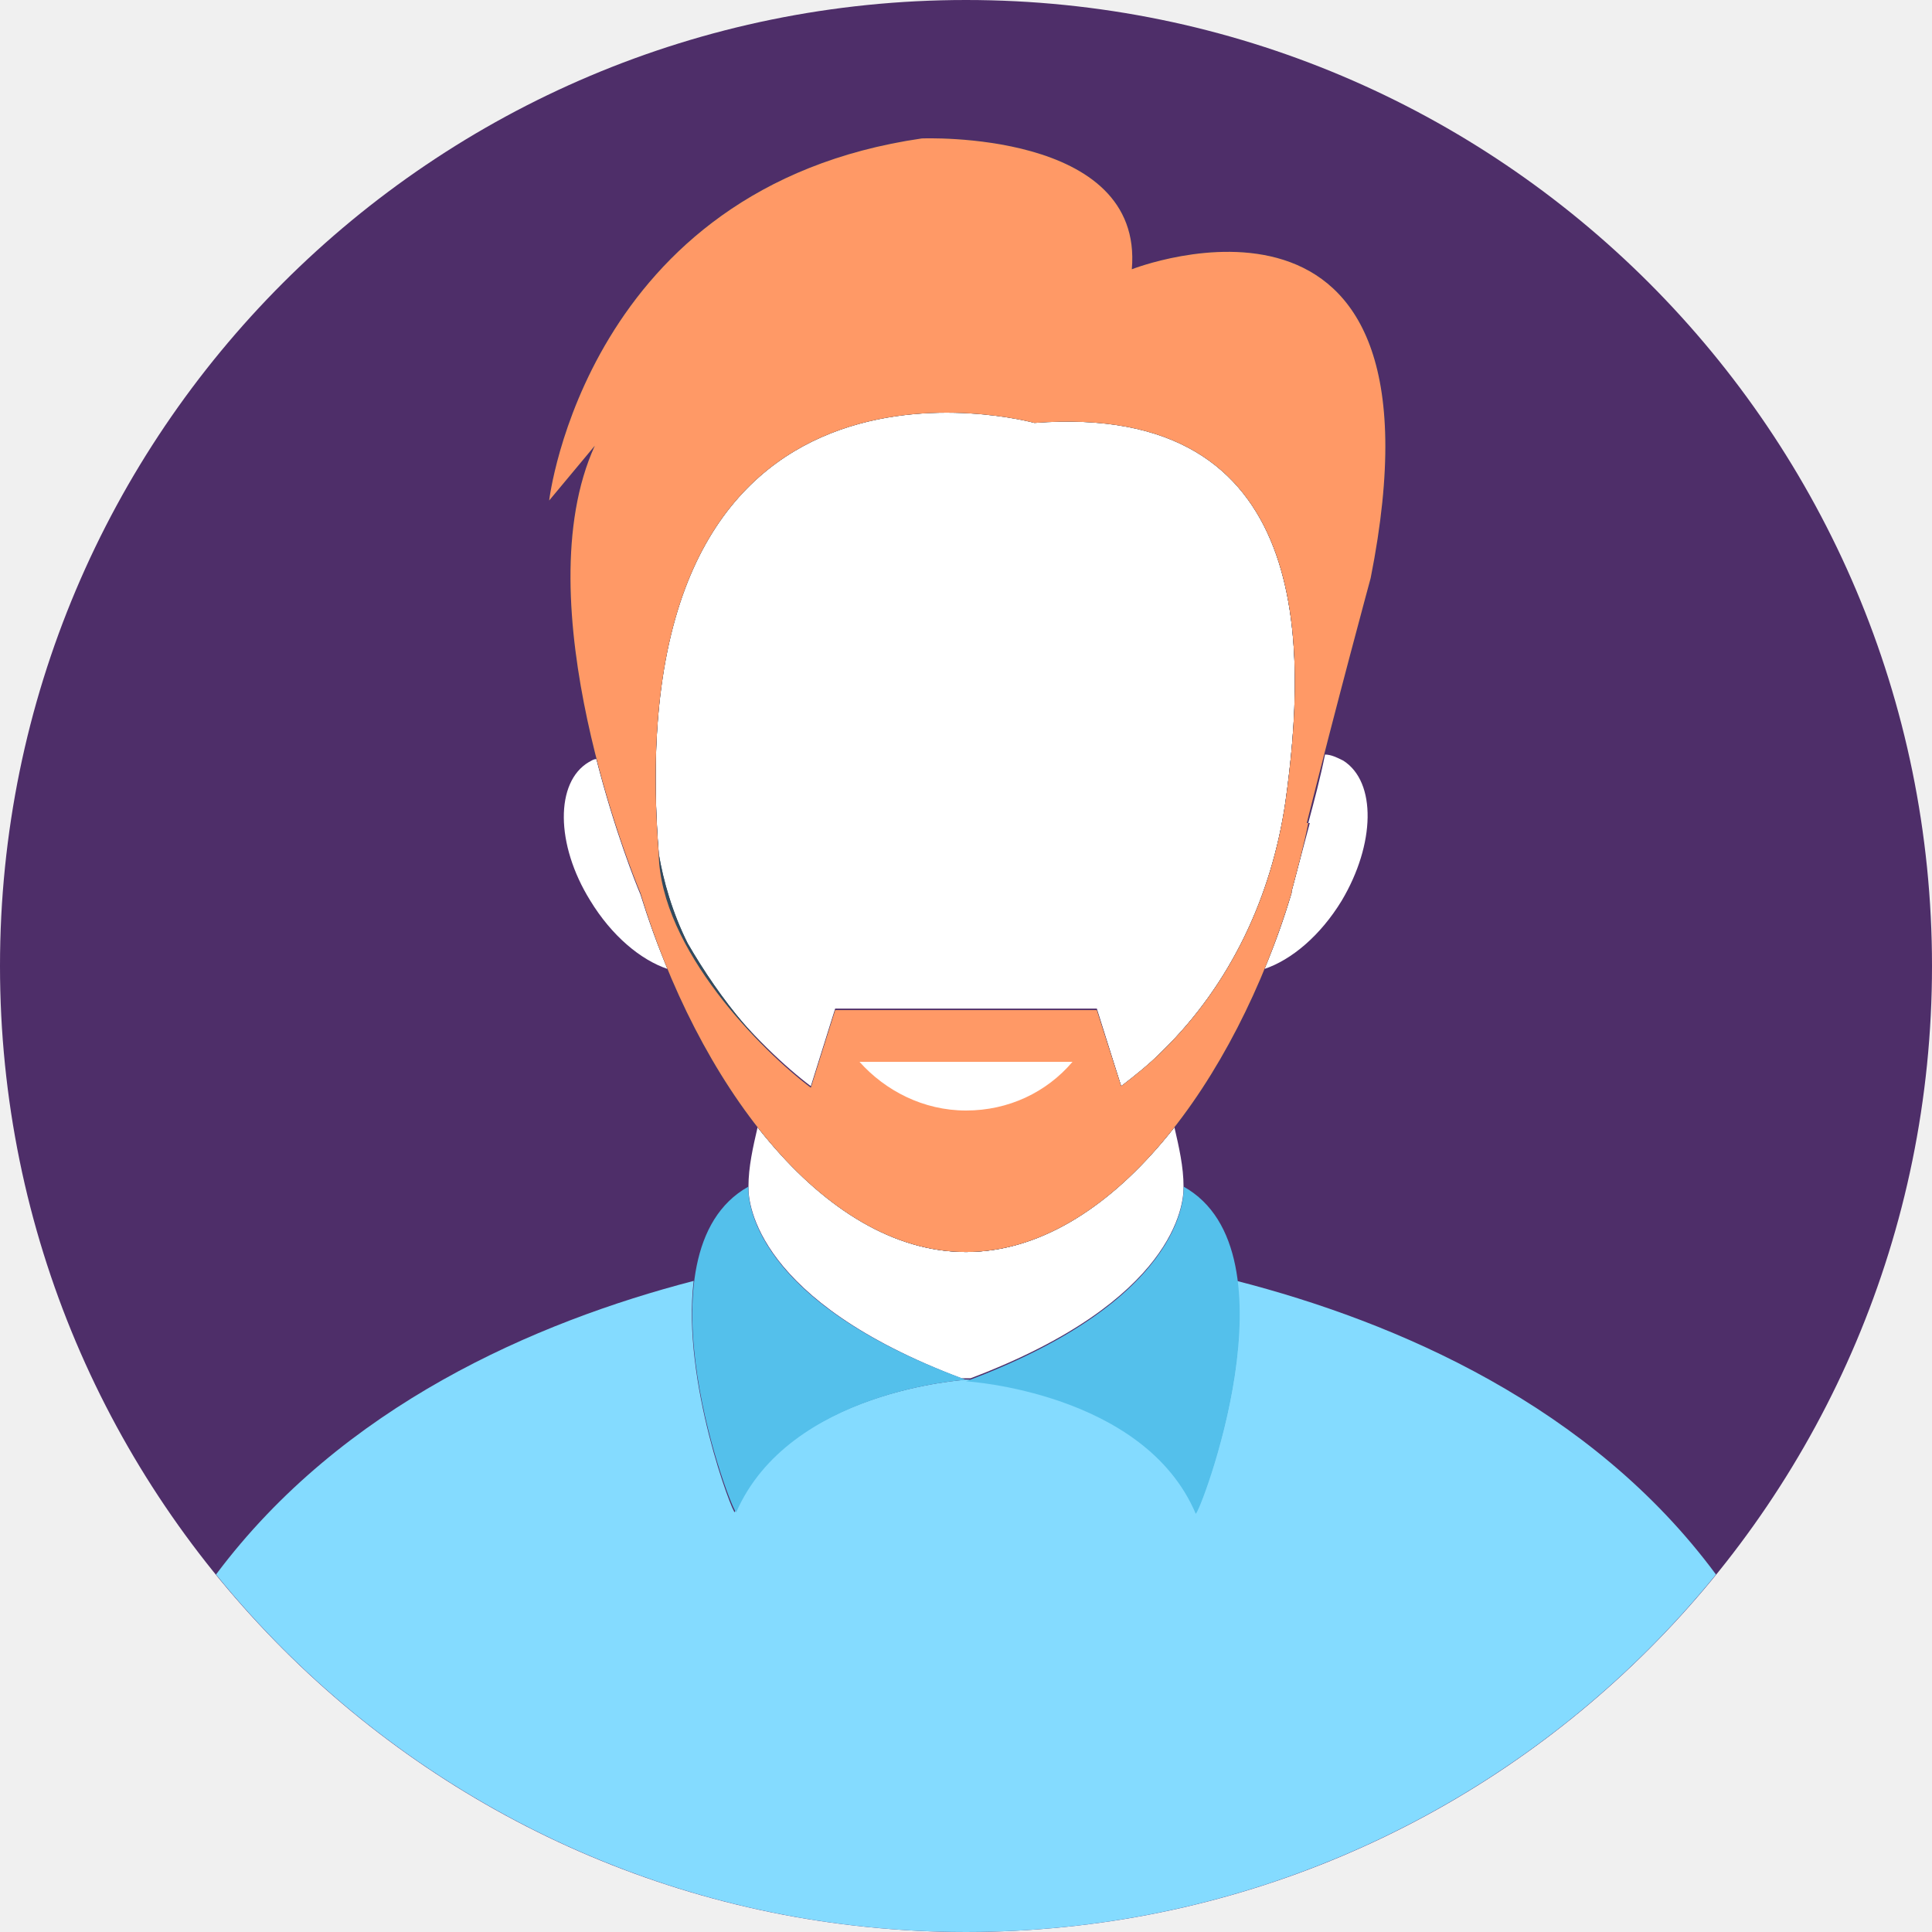
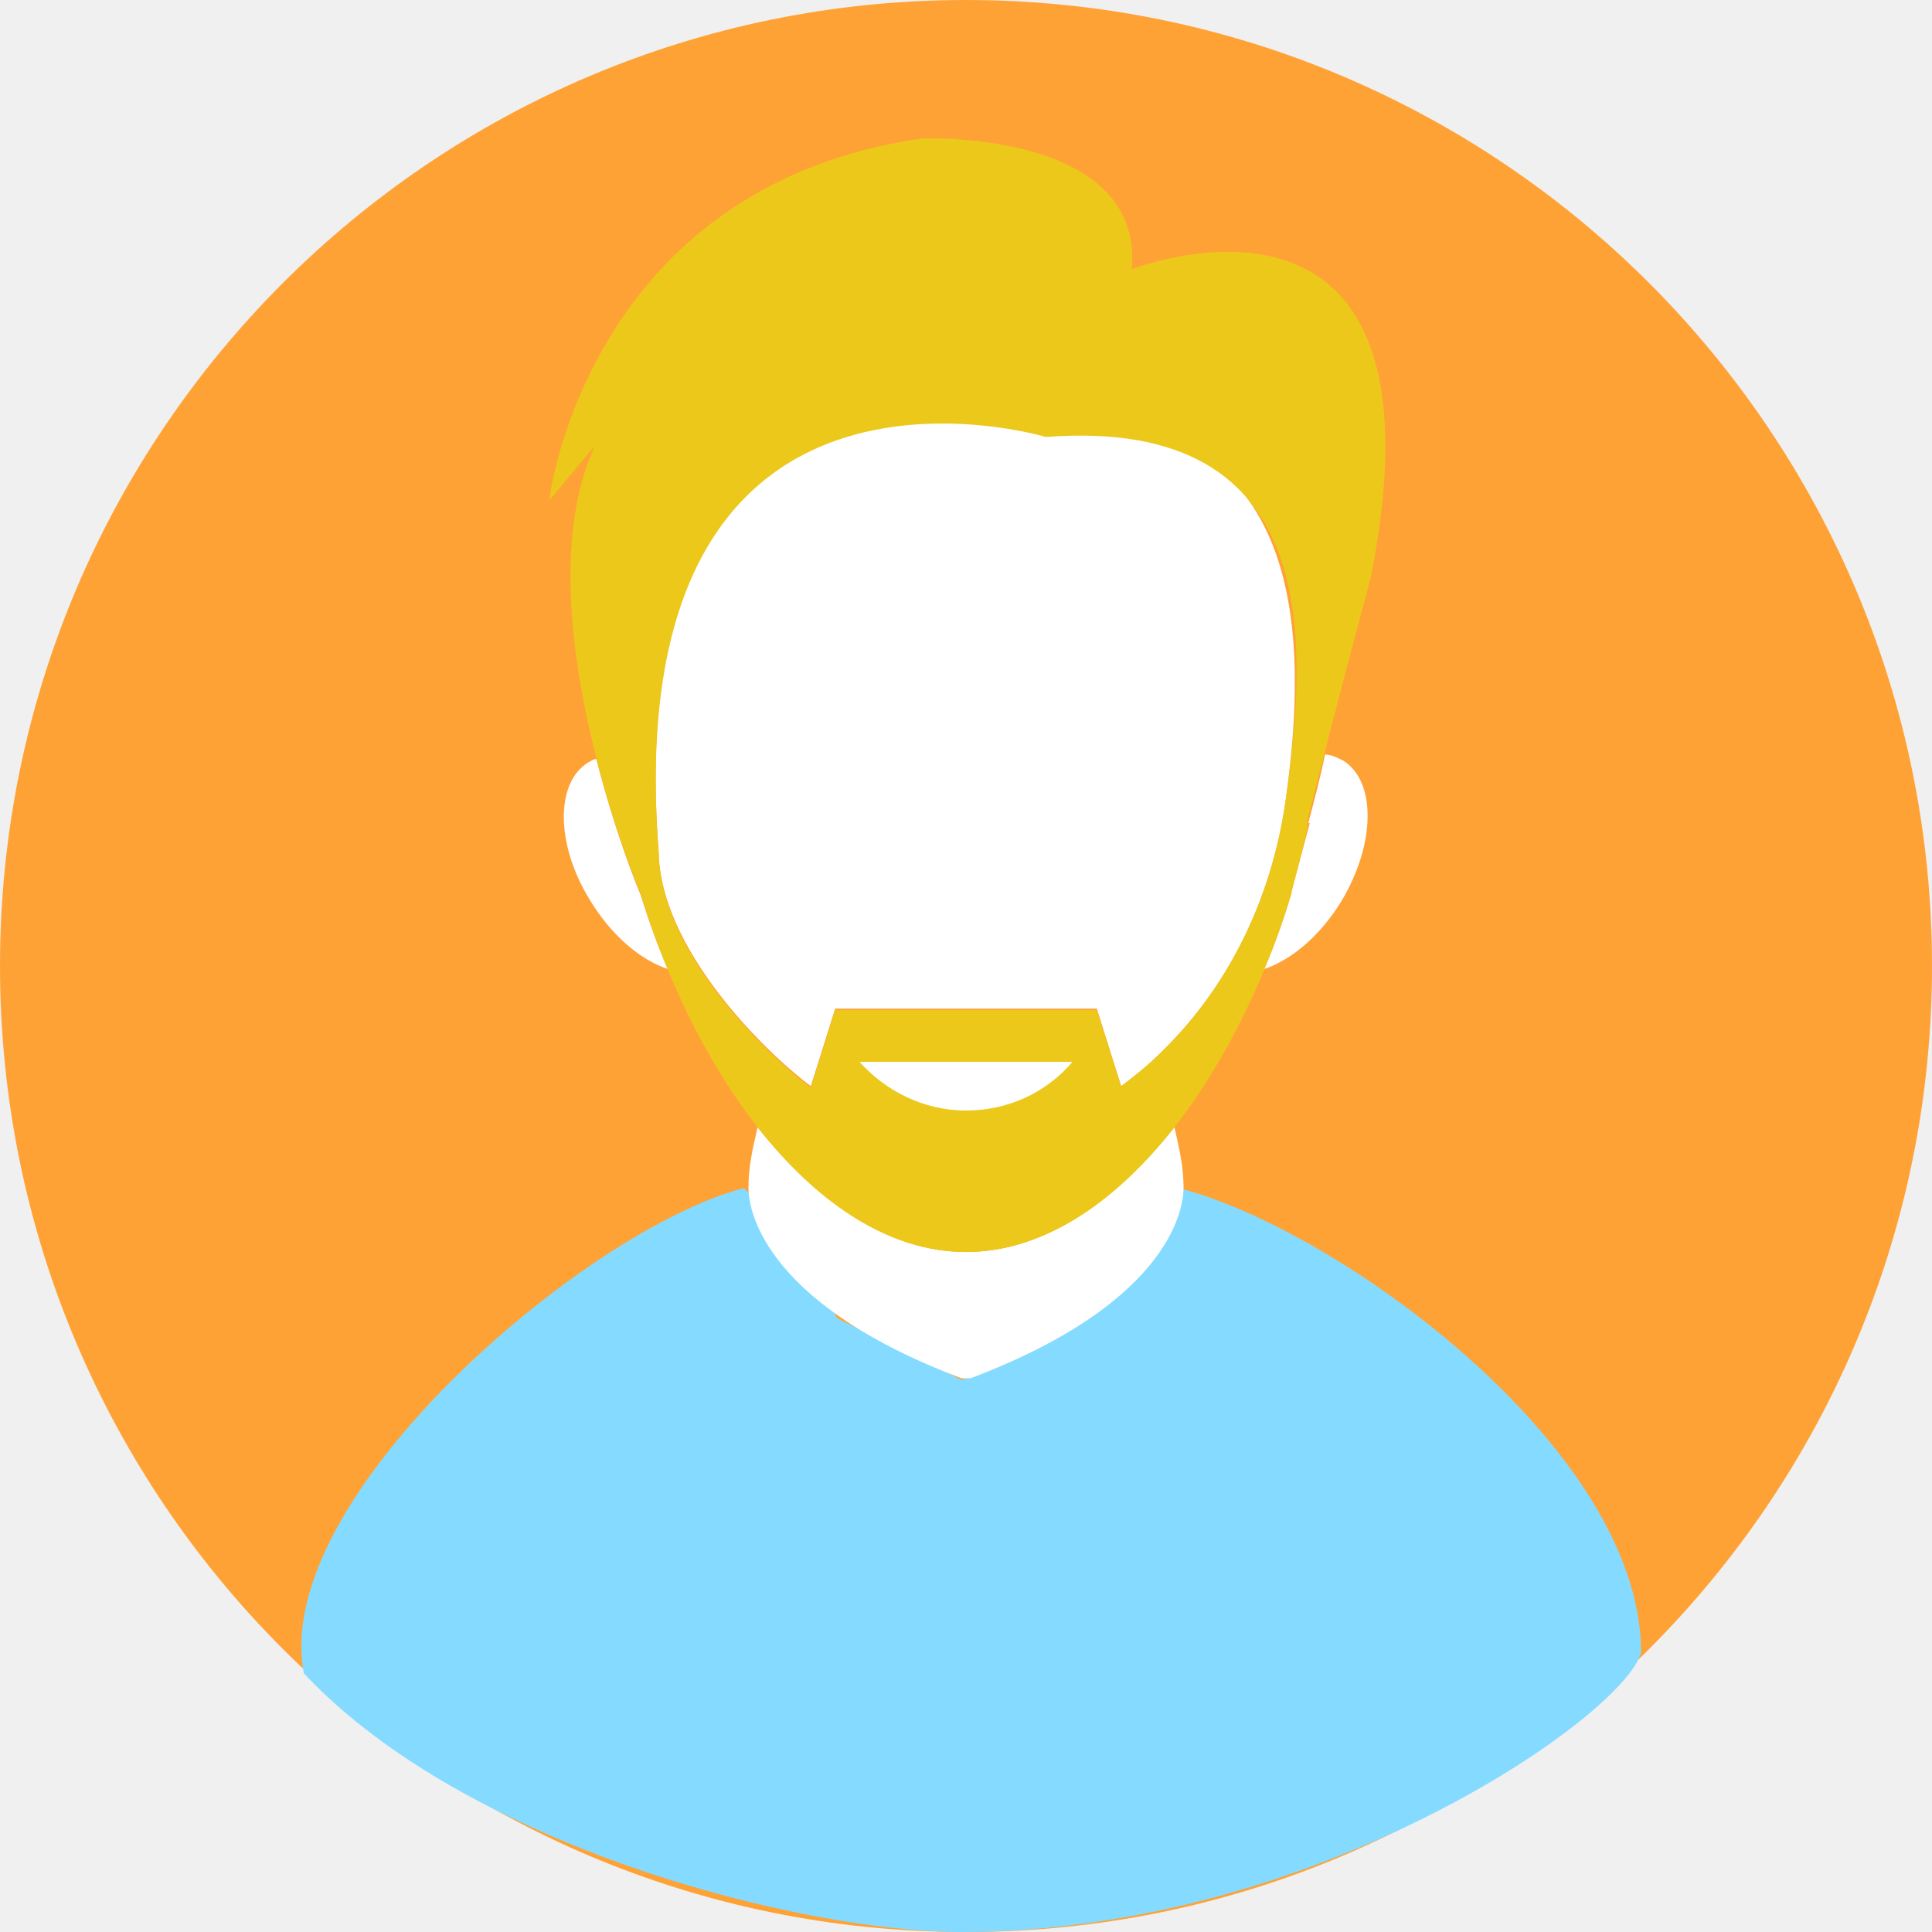
<svg xmlns="http://www.w3.org/2000/svg" version="1.1" id="Layer_1" x="0px" y="0px" viewBox="0 0 508 508" style="enable-background:new 0 0 508 508;" xml:space="preserve">
  <style type="text/css">
- 	.st0{fill:#4E2E69;}
+ 	.st0{fill:#FFA236;}
	.st1{fill:#84DBFF;}
	.st2{fill:#FFFFFF;}
- 	.st3{fill:#54C0EB;}
- 	.st4{fill:#324A5E;}
- 	.st5{fill:#FF9966;}
+ 	.st3{fill:#ECC81A;}
</style>
  <circle class="st0" cx="254" cy="254" r="254" />
  <g>
    <path class="st1" d="M255.2,362.8c-0.4,0-0.8,0.4-1.2,0.4s-0.8-0.4-1.2-0.4H255.2z" />
-     <path class="st1" d="M451.2,414c-46.4,57.2-117.6,94-197.2,94s-150.8-36.8-197.2-94c33.2-44.4,84-66.4,125.6-77.2   c-3.2,26.4,10.4,61.6,10.8,60.8c14-32,60.8-34.8,60.8-34.8s46.8,2.8,60.4,34.8c0.4,0.8,14.4-34.4,10.8-60.8   C367.2,347.6,418.4,369.6,451.2,414z" />
+     <path class="st1" d="M431.5,434.5C427.1,451.2,346,508,252.8,508C211,508,123,485.9,79.9,440C71,393.9,154,323.2,195.6,312.4   c18.4,17.5,24.3,35.1,24.7,34.3c32.5,16.1,32.5,16.1,32.5,16.1s14.5-5.4,34.9-17.8c0.4,0.8,12.6-6.1,22.3-32.6   C352,323.2,431.5,380.9,431.5,434.5z" />
  </g>
  <path class="st2" d="M311.2,312c0,0,0,0,0,0.4c0,4-2,29.6-56,50h-2.4c-54-20.4-56-46-56-50c0-0.4,0-0.4,0-0.4  c0-5.2,1.2-10.4,2.4-15.6c15.6,19.6,34.4,32.8,54.8,32.8s39.2-13.2,54.8-32.8C310,301.6,311.2,306.8,311.2,312z" />
-   <g>
-     <path class="st3" d="M311.2,312c0,0,2.8,28.8-57.2,51.2c0,0,46.8,2.8,60.4,34.8C315.2,398.8,342,329.2,311.2,312z" />
-     <path class="st3" d="M196.8,312c-30.8,17.2-4,86.8-3.2,85.6c14-32,60.4-34.8,60.4-34.8C194,340.8,196.8,312,196.8,312z" />
-   </g>
  <g>
    <path class="st2" d="M338,210.8c-3.6,24.8-14.4,48-32.4,65.6c-3.6,3.6-6.8,6.4-10.8,9.2l-6.4-20.4h-68.8l-6.4,20.4   c-12.8-9.6-39.6-36.4-40-61.6C162,80.4,272,110.8,272,110.8C346,105.6,343.6,170.8,338,210.8z" />
    <path class="st2" d="M352.8,236.8c-5.6,9.2-13.2,15.6-20.4,18c2.8-6.4,5.2-13.2,7.2-20c0,0,0,0,0-0.4c1.6-6,3.2-12,4.8-18H344   c1.6-6,3.2-12,4.4-18c1.6,0,3.2,0.8,4.8,1.6C362,205.6,361.6,222,352.8,236.8z" />
    <path class="st2" d="M175.6,254.8c-7.2-2.4-14.8-8.8-20.4-18c-9.2-14.8-9.2-31.2-0.4-36.4c0.8-0.4,1.2-0.8,2-0.8   c4.8,18.8,10.4,32.8,11.6,35.6C170.4,241.6,172.8,248.4,175.6,254.8z" />
  </g>
-   <path id="SVGCleanerId_0" class="st4" d="M297.6,70.8c3.2-36.8-55.2-34.4-55.2-34.4c-88.4,12.8-98,95.2-98,95.2l12-14.4  c-18.8,41.2,9.6,112,12,117.6c14.8,49.2,47.6,94.4,85.6,94.4s70.8-45.2,85.6-94.4l0,0c0,0,0,0,0-0.4c1.6-6,3.2-12,4.4-18h-0.4  c8-32,16.8-64.4,16.8-64.4C383.2,37.2,297.6,70.8,297.6,70.8z M338,210.8c-3.6,24.8-14.4,48-32.4,65.6c-3.6,3.6-7.2,6.4-10.8,9.2  l-6.4-20h-68.8l-6.4,20.4c-12.8-9.6-23.6-22.8-32.4-38c-4-8-6.4-16.4-7.6-23.6C162,80.8,272,111.2,272,111.2  C346,105.6,343.6,170.8,338,210.8z" />
-   <g>
-     <path id="SVGCleanerId_0_1_" class="st4" d="M297.6,70.8c3.2-36.8-55.2-34.4-55.2-34.4c-88.4,12.8-98,95.2-98,95.2l12-14.4   c-18.8,41.2,9.6,112,12,117.6c14.8,49.2,47.6,94.4,85.6,94.4s70.8-45.2,85.6-94.4l0,0c0,0,0,0,0-0.4c1.6-6,3.2-12,4.4-18h-0.4   c8-32,16.8-64.4,16.8-64.4C383.2,37.2,297.6,70.8,297.6,70.8z M338,210.8c-3.6,24.8-14.4,48-32.4,65.6c-3.6,3.6-7.2,6.4-10.8,9.2   l-6.4-20h-68.8l-6.4,20.4c-12.8-9.6-23.6-22.8-32.4-38c-4-8-6.4-16.4-7.6-23.6C162,80.8,272,111.2,272,111.2   C346,105.6,343.6,170.8,338,210.8z" />
-   </g>
-   <path class="st5" d="M297.6,70.8c3.2-36.8-55.2-34.4-55.2-34.4c-88.4,12.8-98,95.2-98,95.2l12-14.4c-18.8,41.2,9.6,112,12,117.6  c14.8,49.2,47.6,94.4,85.6,94.4s70.8-45.2,85.6-94.4l0,0c0,0,0,0,0-0.4c1.6-6,3.2-12,4.4-18h-0.4c8-32,16.8-64.4,16.8-64.4  C383.2,37.2,297.6,70.8,297.6,70.8z M338,210.8c-3.6,24.8-14.4,48-32.4,65.6c-3.6,3.6-7.2,6.4-10.8,9.2l-6.4-20h-68.8l-6.4,20.4  c-12.8-9.6-39.6-36.4-40-61.6C162,80.8,272,111.2,272,111.2C346,105.6,343.6,170.8,338,210.8z" />
+   <path class="st3" d="M297.6,70.8c3.2-36.8-55.2-34.4-55.2-34.4c-88.4,12.8-98,95.2-98,95.2l12-14.4c-18.8,41.2,9.6,112,12,117.6  c14.8,49.2,47.6,94.4,85.6,94.4s70.8-45.2,85.6-94.4l0,0c0,0,0,0,0-0.4c1.6-6,3.2-12,4.4-18h-0.4c8-32,16.8-64.4,16.8-64.4  C383.2,37.2,297.6,70.8,297.6,70.8z M338,210.8c-3.6,24.8-14.4,48-32.4,65.6c-3.6,3.6-7.2,6.4-10.8,9.2l-6.4-20h-68.8l-6.4,20.4  c-12.8-9.6-39.6-36.4-40-61.6C162,80.8,275,114.9,275,114.9C349,109.3,343.6,170.8,338,210.8z" />
  <path class="st2" d="M226,279.2c6.8,7.6,16.8,12.8,28,12.8c11.2,0,21.2-4.8,28-12.8H226z" />
</svg>
